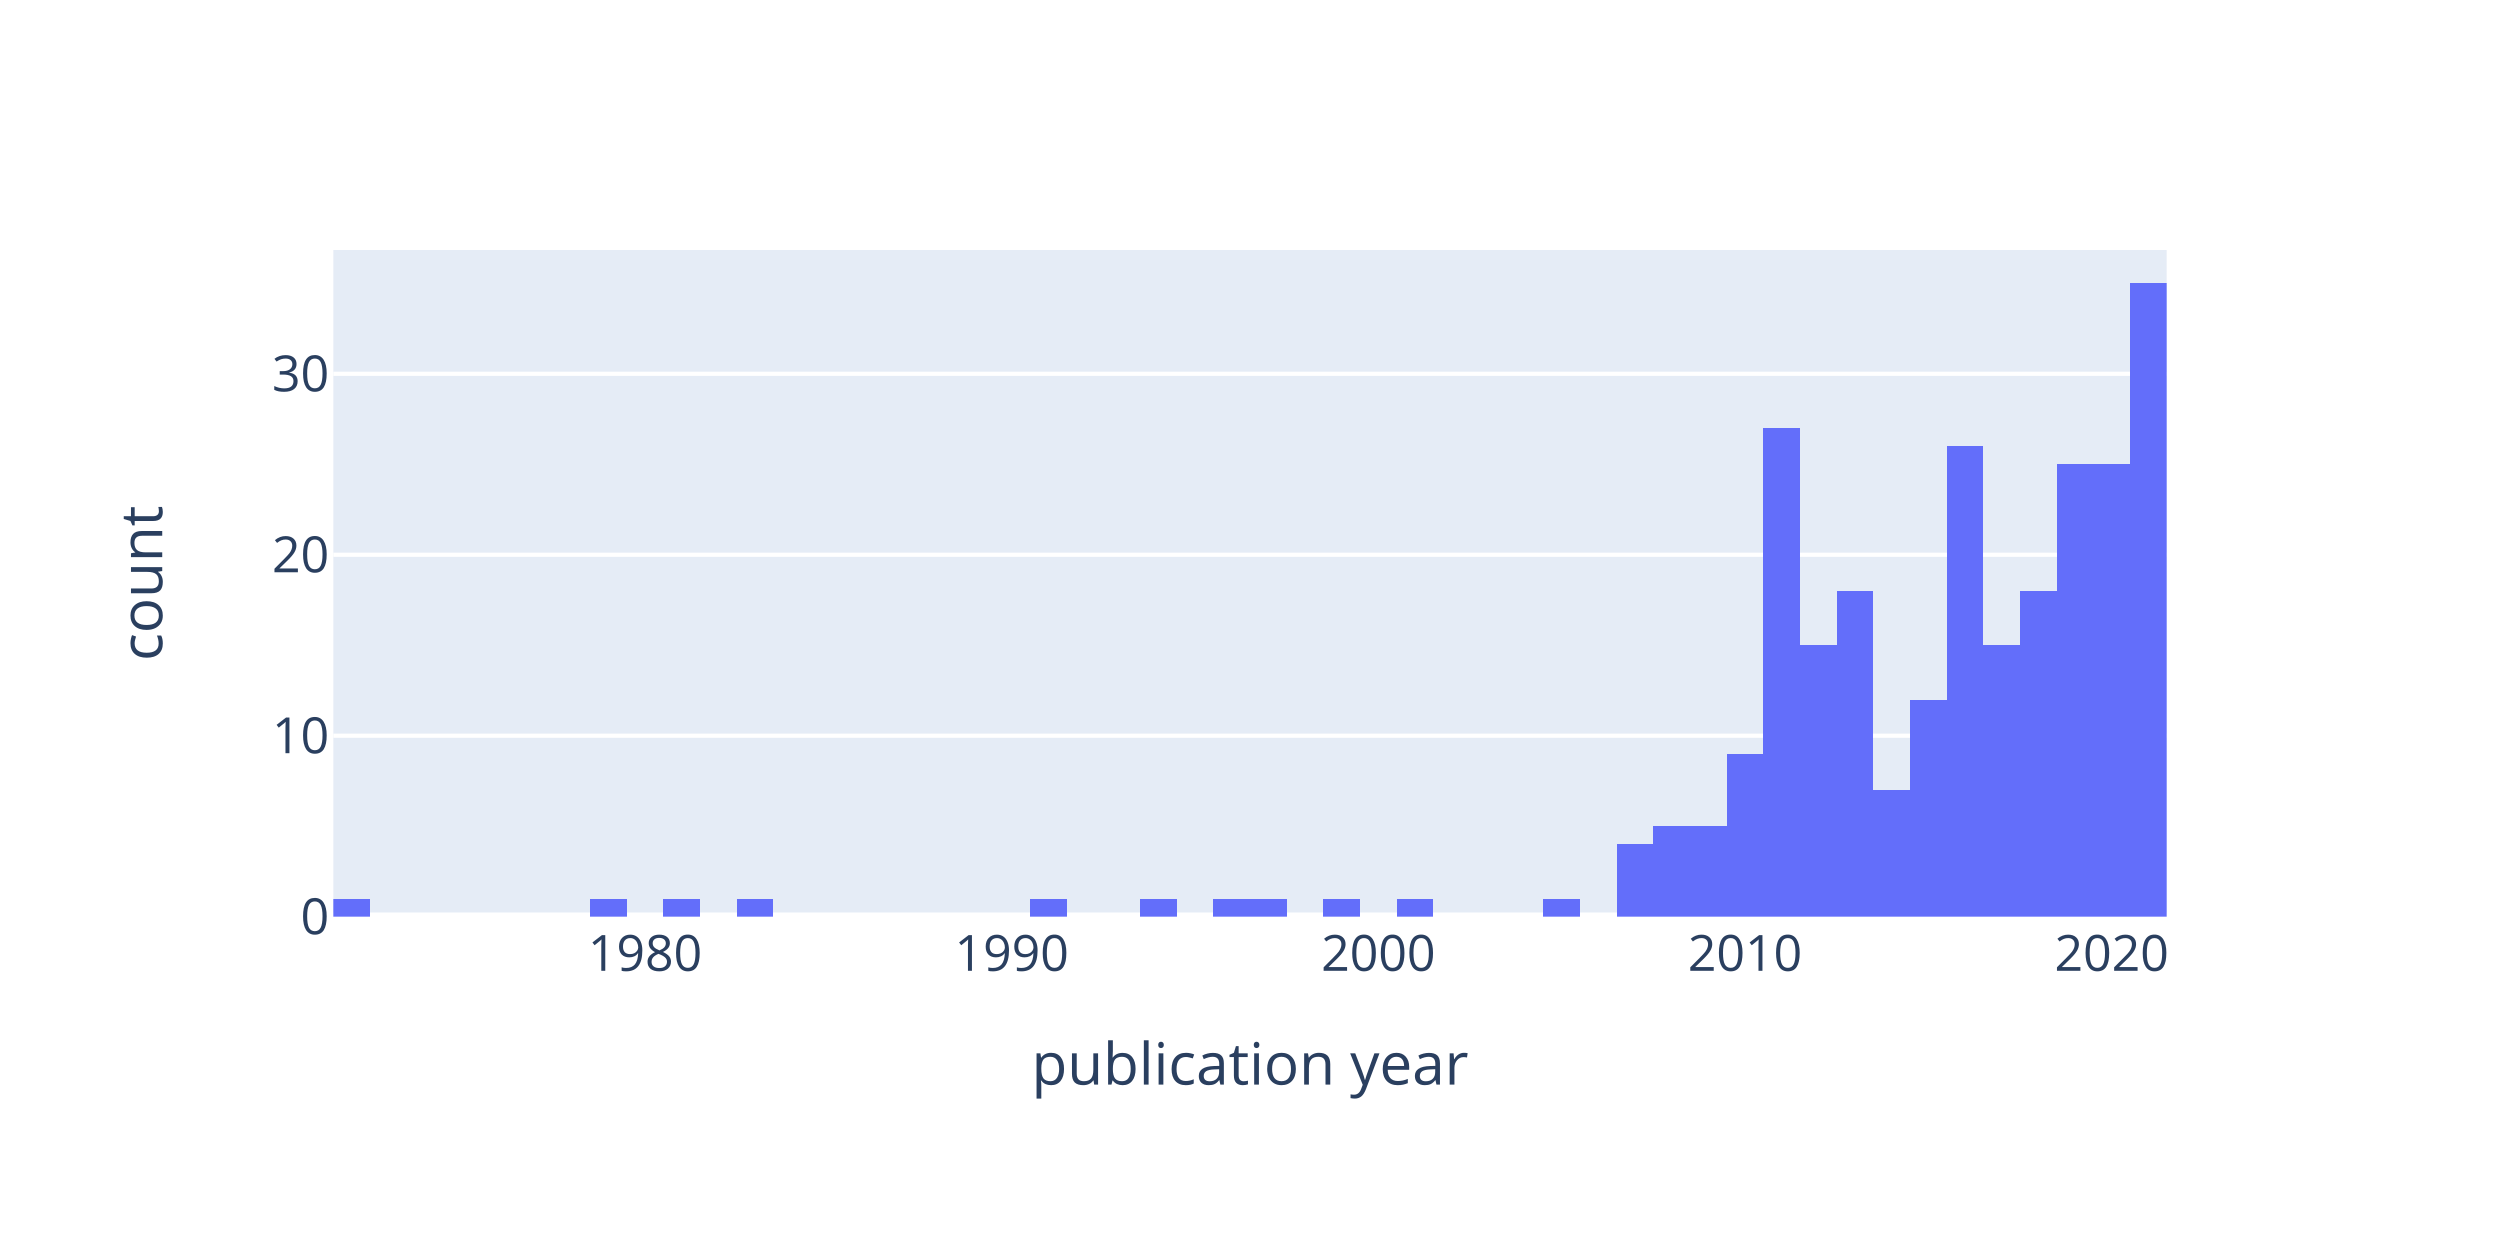
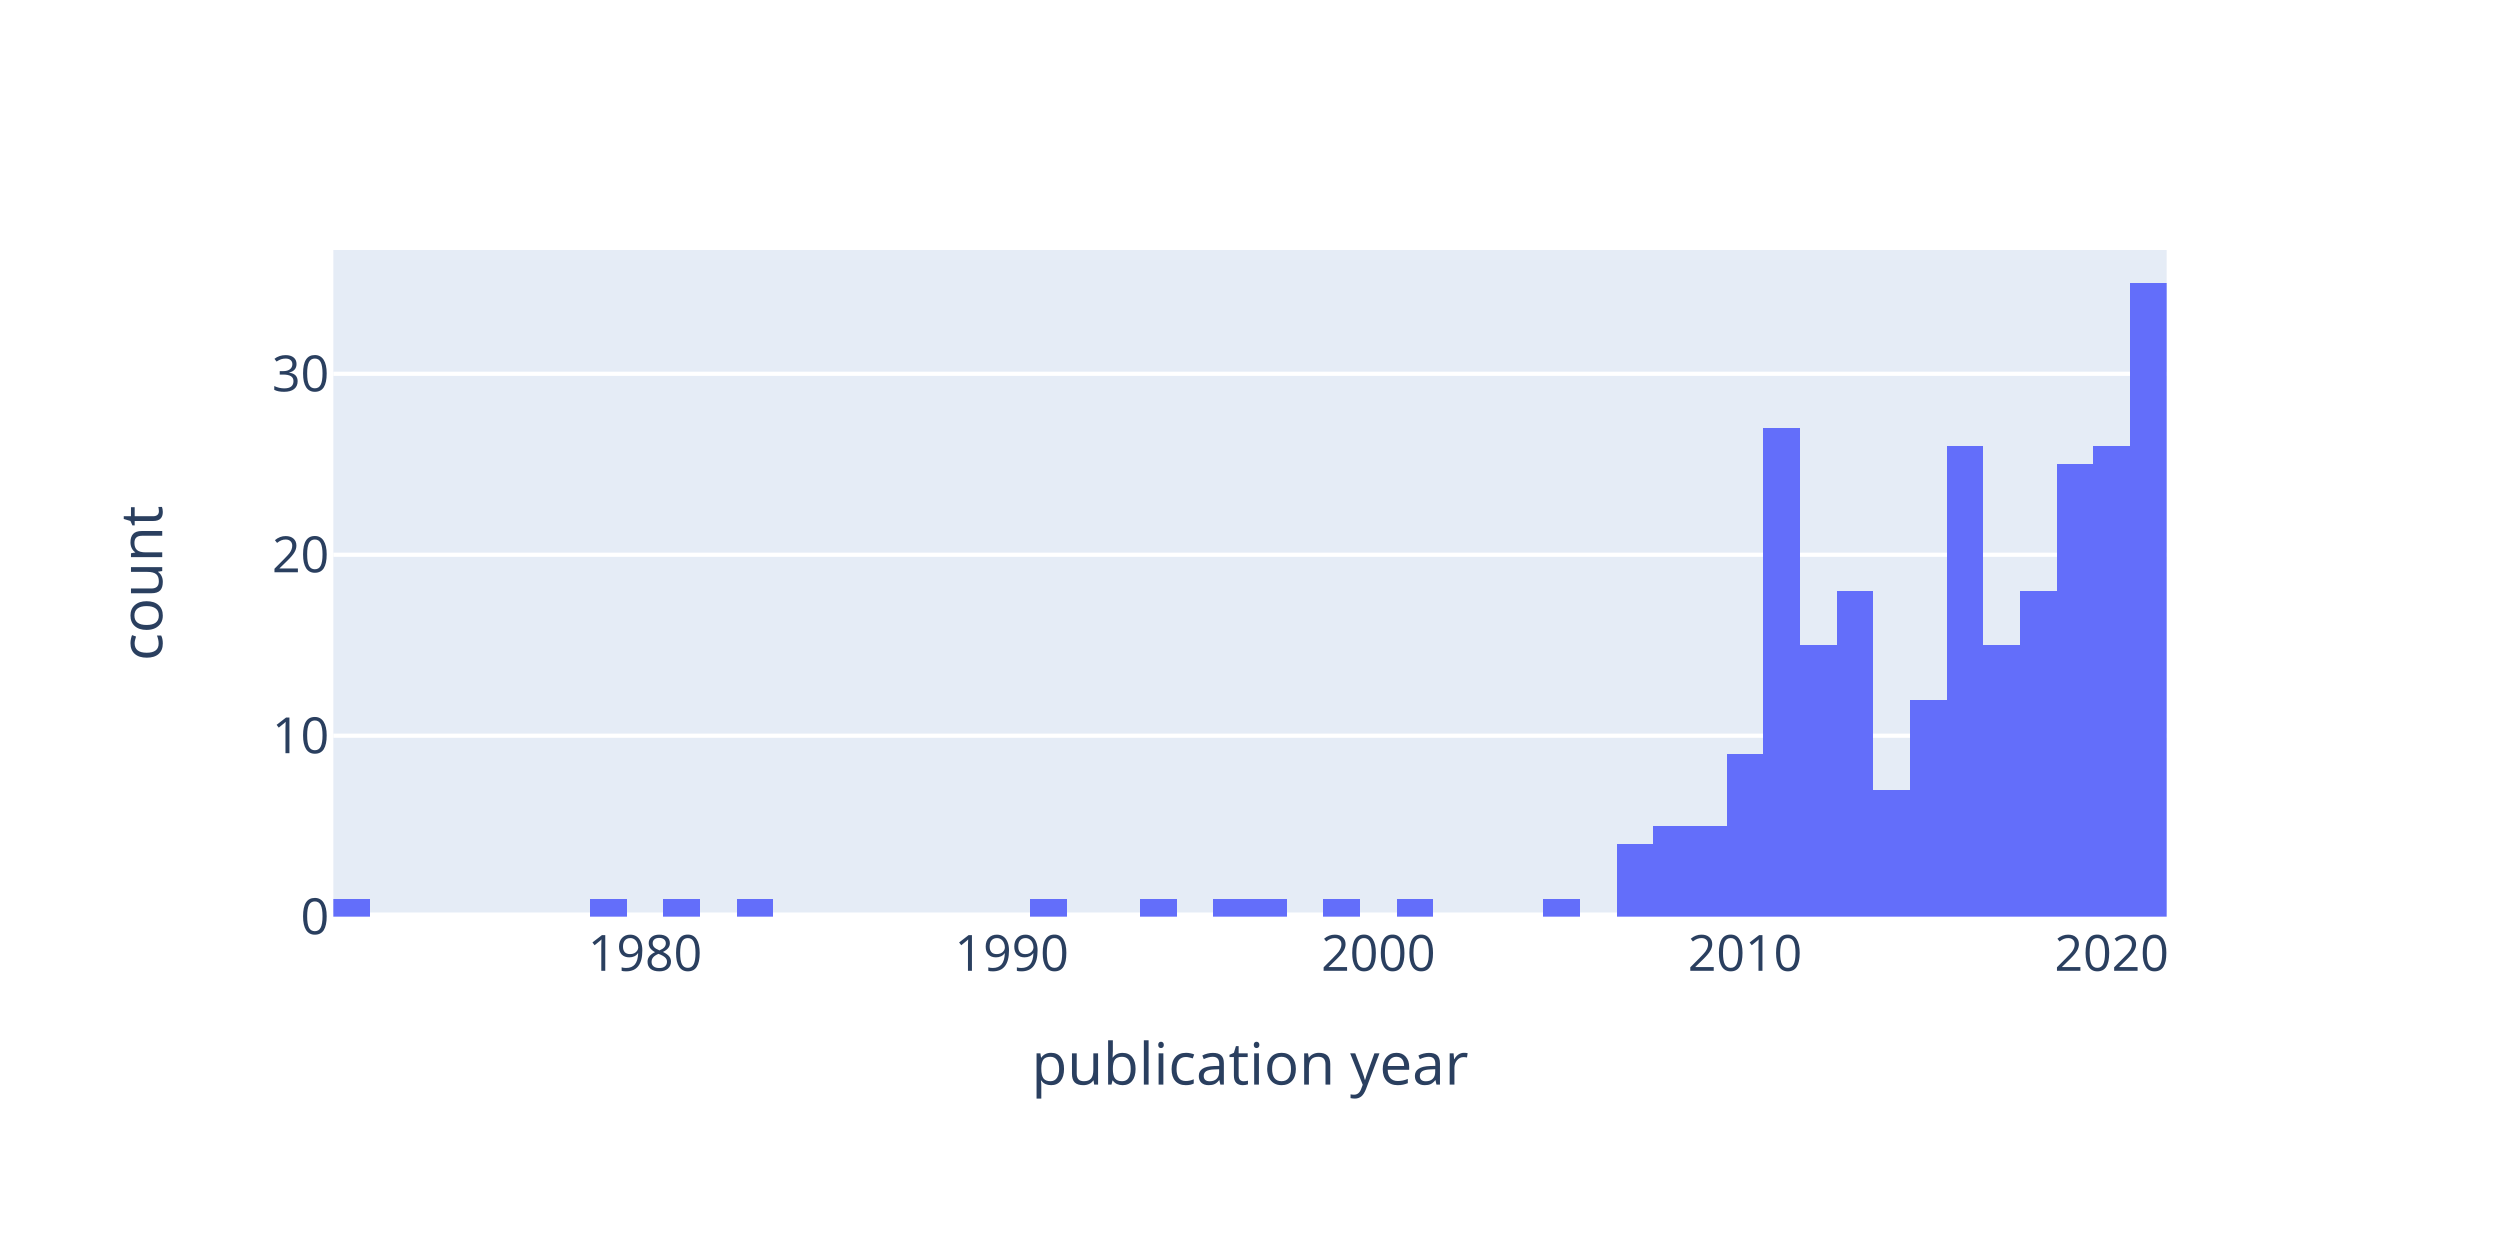
<svg xmlns="http://www.w3.org/2000/svg" class="main-svg" width="600" height="300" style="" viewBox="0 0 600 300">
  <rect x="0" y="0" width="600" height="300" style="fill: rgb(255, 255, 255); fill-opacity: 1;" />
-   <defs id="defs-dfbfc7">
+   <defs id="defs-61c3d3">
    <g class="clips">
-       <clipPath id="clipdfbfc7xyplot" class="plotclip">
+       <clipPath id="clip61c3d3xyplot" class="plotclip">
        <rect width="440" height="160" />
      </clipPath>
-       <clipPath class="axesclip" id="clipdfbfc7x">
+       <clipPath class="axesclip" id="clip61c3d3x">
        <rect x="80" y="0" width="440" height="300" />
      </clipPath>
-       <clipPath class="axesclip" id="clipdfbfc7y">
+       <clipPath class="axesclip" id="clip61c3d3y">
        <rect x="0" y="60" width="600" height="160" />
      </clipPath>
-       <clipPath class="axesclip" id="clipdfbfc7xy">
+       <clipPath class="axesclip" id="clip61c3d3xy">
        <rect x="80" y="60" width="440" height="160" />
      </clipPath>
    </g>
    <g class="gradients" />
    <g class="patterns" />
  </defs>
  <g class="bglayer">
    <rect class="bg" x="80" y="60" width="440" height="160" style="fill: rgb(229, 236, 246); fill-opacity: 1; stroke-width: 0;" />
  </g>
  <g class="layer-below">
    <g class="imagelayer" />
    <g class="shapelayer" />
  </g>
  <g class="cartesianlayer">
    <g class="subplot xy">
      <g class="layer-subplot">
        <g class="shapelayer" />
        <g class="imagelayer" />
      </g>
      <g class="gridlayer">
        <g class="x" />
        <g class="y">
          <path class="ygrid crisp" transform="translate(0,176.57)" d="M80,0h440" style="stroke: rgb(255, 255, 255); stroke-opacity: 1; stroke-width: 1px;" />
          <path class="ygrid crisp" transform="translate(0,133.14)" d="M80,0h440" style="stroke: rgb(255, 255, 255); stroke-opacity: 1; stroke-width: 1px;" />
          <path class="ygrid crisp" transform="translate(0,89.71)" d="M80,0h440" style="stroke: rgb(255, 255, 255); stroke-opacity: 1; stroke-width: 1px;" />
        </g>
      </g>
      <g class="zerolinelayer">
        <path class="yzl zl crisp" transform="translate(0,220)" d="M80,0h440" style="stroke: rgb(255, 255, 255); stroke-opacity: 1; stroke-width: 2px;" />
      </g>
      <path class="xlines-below" />
      <path class="ylines-below" />
      <g class="overlines-below" />
      <g class="xaxislayer-below" />
      <g class="yaxislayer-below" />
      <g class="overaxes-below" />
-       <g class="plot" transform="translate(80,60)" clip-path="url(#clipdfbfc7xyplot)">
+       <g class="plot" transform="translate(80,60)" clip-path="url(#clip61c3d3xyplot)">
        <g class="barlayer mlayer">
          <g class="trace bars" shape-rendering="crispEdges" style="opacity: 1;">
            <g class="points">
              <g class="point">
                <path d="M0,160V155.66H8.8V160Z" style="vector-effect: non-scaling-stroke; opacity: 1; stroke-width: 0px; fill: rgb(99, 110, 250); fill-opacity: 1;" />
              </g>
              <g class="point">
                <path d="M0,0Z" style="vector-effect: non-scaling-stroke; opacity: 1; stroke-width: 0px; fill: rgb(99, 110, 250); fill-opacity: 1;" />
              </g>
              <g class="point">
                <path d="M0,0Z" style="vector-effect: non-scaling-stroke; opacity: 1; stroke-width: 0px; fill: rgb(99, 110, 250); fill-opacity: 1;" />
              </g>
              <g class="point">
                <path d="M0,0Z" style="vector-effect: non-scaling-stroke; opacity: 1; stroke-width: 0px; fill: rgb(99, 110, 250); fill-opacity: 1;" />
              </g>
              <g class="point">
                <path d="M0,0Z" style="vector-effect: non-scaling-stroke; opacity: 1; stroke-width: 0px; fill: rgb(99, 110, 250); fill-opacity: 1;" />
              </g>
              <g class="point">
                <path d="M0,0Z" style="vector-effect: non-scaling-stroke; opacity: 1; stroke-width: 0px; fill: rgb(99, 110, 250); fill-opacity: 1;" />
              </g>
              <g class="point">
                <path d="M0,0Z" style="vector-effect: non-scaling-stroke; opacity: 1; stroke-width: 0px; fill: rgb(99, 110, 250); fill-opacity: 1;" />
              </g>
              <g class="point">
                <path d="M61.6,160V155.66H70.4V160Z" style="vector-effect: non-scaling-stroke; opacity: 1; stroke-width: 0px; fill: rgb(99, 110, 250); fill-opacity: 1;" />
              </g>
              <g class="point">
                <path d="M0,0Z" style="vector-effect: non-scaling-stroke; opacity: 1; stroke-width: 0px; fill: rgb(99, 110, 250); fill-opacity: 1;" />
              </g>
              <g class="point">
                <path d="M79.2,160V155.66H88V160Z" style="vector-effect: non-scaling-stroke; opacity: 1; stroke-width: 0px; fill: rgb(99, 110, 250); fill-opacity: 1;" />
              </g>
              <g class="point">
                <path d="M0,0Z" style="vector-effect: non-scaling-stroke; opacity: 1; stroke-width: 0px; fill: rgb(99, 110, 250); fill-opacity: 1;" />
              </g>
              <g class="point">
                <path d="M96.8,160V155.66H105.6V160Z" style="vector-effect: non-scaling-stroke; opacity: 1; stroke-width: 0px; fill: rgb(99, 110, 250); fill-opacity: 1;" />
              </g>
              <g class="point">
                <path d="M0,0Z" style="vector-effect: non-scaling-stroke; opacity: 1; stroke-width: 0px; fill: rgb(99, 110, 250); fill-opacity: 1;" />
              </g>
              <g class="point">
                <path d="M0,0Z" style="vector-effect: non-scaling-stroke; opacity: 1; stroke-width: 0px; fill: rgb(99, 110, 250); fill-opacity: 1;" />
              </g>
              <g class="point">
                <path d="M0,0Z" style="vector-effect: non-scaling-stroke; opacity: 1; stroke-width: 0px; fill: rgb(99, 110, 250); fill-opacity: 1;" />
              </g>
              <g class="point">
                <path d="M0,0Z" style="vector-effect: non-scaling-stroke; opacity: 1; stroke-width: 0px; fill: rgb(99, 110, 250); fill-opacity: 1;" />
              </g>
              <g class="point">
                <path d="M0,0Z" style="vector-effect: non-scaling-stroke; opacity: 1; stroke-width: 0px; fill: rgb(99, 110, 250); fill-opacity: 1;" />
              </g>
              <g class="point">
                <path d="M0,0Z" style="vector-effect: non-scaling-stroke; opacity: 1; stroke-width: 0px; fill: rgb(99, 110, 250); fill-opacity: 1;" />
              </g>
              <g class="point">
                <path d="M0,0Z" style="vector-effect: non-scaling-stroke; opacity: 1; stroke-width: 0px; fill: rgb(99, 110, 250); fill-opacity: 1;" />
              </g>
              <g class="point">
                <path d="M167.2,160V155.66H176V160Z" style="vector-effect: non-scaling-stroke; opacity: 1; stroke-width: 0px; fill: rgb(99, 110, 250); fill-opacity: 1;" />
              </g>
              <g class="point">
                <path d="M0,0Z" style="vector-effect: non-scaling-stroke; opacity: 1; stroke-width: 0px; fill: rgb(99, 110, 250); fill-opacity: 1;" />
              </g>
              <g class="point">
                <path d="M0,0Z" style="vector-effect: non-scaling-stroke; opacity: 1; stroke-width: 0px; fill: rgb(99, 110, 250); fill-opacity: 1;" />
              </g>
              <g class="point">
                <path d="M193.6,160V155.66H202.4V160Z" style="vector-effect: non-scaling-stroke; opacity: 1; stroke-width: 0px; fill: rgb(99, 110, 250); fill-opacity: 1;" />
              </g>
              <g class="point">
                <path d="M0,0Z" style="vector-effect: non-scaling-stroke; opacity: 1; stroke-width: 0px; fill: rgb(99, 110, 250); fill-opacity: 1;" />
              </g>
              <g class="point">
                <path d="M211.2,160V155.66H220V160Z" style="vector-effect: non-scaling-stroke; opacity: 1; stroke-width: 0px; fill: rgb(99, 110, 250); fill-opacity: 1;" />
              </g>
              <g class="point">
                <path d="M220,160V155.66H228.8V160Z" style="vector-effect: non-scaling-stroke; opacity: 1; stroke-width: 0px; fill: rgb(99, 110, 250); fill-opacity: 1;" />
              </g>
              <g class="point">
                <path d="M0,0Z" style="vector-effect: non-scaling-stroke; opacity: 1; stroke-width: 0px; fill: rgb(99, 110, 250); fill-opacity: 1;" />
              </g>
              <g class="point">
                <path d="M237.6,160V155.66H246.4V160Z" style="vector-effect: non-scaling-stroke; opacity: 1; stroke-width: 0px; fill: rgb(99, 110, 250); fill-opacity: 1;" />
              </g>
              <g class="point">
                <path d="M0,0Z" style="vector-effect: non-scaling-stroke; opacity: 1; stroke-width: 0px; fill: rgb(99, 110, 250); fill-opacity: 1;" />
              </g>
              <g class="point">
                <path d="M255.2,160V155.66H264V160Z" style="vector-effect: non-scaling-stroke; opacity: 1; stroke-width: 0px; fill: rgb(99, 110, 250); fill-opacity: 1;" />
              </g>
              <g class="point">
                <path d="M0,0Z" style="vector-effect: non-scaling-stroke; opacity: 1; stroke-width: 0px; fill: rgb(99, 110, 250); fill-opacity: 1;" />
              </g>
              <g class="point">
                <path d="M0,0Z" style="vector-effect: non-scaling-stroke; opacity: 1; stroke-width: 0px; fill: rgb(99, 110, 250); fill-opacity: 1;" />
              </g>
              <g class="point">
                <path d="M0,0Z" style="vector-effect: non-scaling-stroke; opacity: 1; stroke-width: 0px; fill: rgb(99, 110, 250); fill-opacity: 1;" />
              </g>
              <g class="point">
                <path d="M290.4,160V155.66H299.2V160Z" style="vector-effect: non-scaling-stroke; opacity: 1; stroke-width: 0px; fill: rgb(99, 110, 250); fill-opacity: 1;" />
              </g>
              <g class="point">
                <path d="M0,0Z" style="vector-effect: non-scaling-stroke; opacity: 1; stroke-width: 0px; fill: rgb(99, 110, 250); fill-opacity: 1;" />
              </g>
              <g class="point">
                <path d="M308,160V142.63H316.8V160Z" style="vector-effect: non-scaling-stroke; opacity: 1; stroke-width: 0px; fill: rgb(99, 110, 250); fill-opacity: 1;" />
              </g>
              <g class="point">
                <path d="M316.8,160V138.29H325.6V160Z" style="vector-effect: non-scaling-stroke; opacity: 1; stroke-width: 0px; fill: rgb(99, 110, 250); fill-opacity: 1;" />
              </g>
              <g class="point">
                <path d="M325.6,160V138.29H334.4V160Z" style="vector-effect: non-scaling-stroke; opacity: 1; stroke-width: 0px; fill: rgb(99, 110, 250); fill-opacity: 1;" />
              </g>
              <g class="point">
                <path d="M334.4,160V120.91H343.2V160Z" style="vector-effect: non-scaling-stroke; opacity: 1; stroke-width: 0px; fill: rgb(99, 110, 250); fill-opacity: 1;" />
              </g>
              <g class="point">
                <path d="M343.2,160V42.74H352V160Z" style="vector-effect: non-scaling-stroke; opacity: 1; stroke-width: 0px; fill: rgb(99, 110, 250); fill-opacity: 1;" />
              </g>
              <g class="point">
                <path d="M352,160V94.86H360.8V160Z" style="vector-effect: non-scaling-stroke; opacity: 1; stroke-width: 0px; fill: rgb(99, 110, 250); fill-opacity: 1;" />
              </g>
              <g class="point">
                <path d="M360.8,160V81.83H369.6V160Z" style="vector-effect: non-scaling-stroke; opacity: 1; stroke-width: 0px; fill: rgb(99, 110, 250); fill-opacity: 1;" />
              </g>
              <g class="point">
                <path d="M369.6,160V129.6H378.4V160Z" style="vector-effect: non-scaling-stroke; opacity: 1; stroke-width: 0px; fill: rgb(99, 110, 250); fill-opacity: 1;" />
              </g>
              <g class="point">
                <path d="M378.4,160V107.89H387.2V160Z" style="vector-effect: non-scaling-stroke; opacity: 1; stroke-width: 0px; fill: rgb(99, 110, 250); fill-opacity: 1;" />
              </g>
              <g class="point">
                <path d="M387.2,160V47.09H396V160Z" style="vector-effect: non-scaling-stroke; opacity: 1; stroke-width: 0px; fill: rgb(99, 110, 250); fill-opacity: 1;" />
              </g>
              <g class="point">
                <path d="M396,160V94.86H404.8V160Z" style="vector-effect: non-scaling-stroke; opacity: 1; stroke-width: 0px; fill: rgb(99, 110, 250); fill-opacity: 1;" />
              </g>
              <g class="point">
                <path d="M404.8,160V81.83H413.6V160Z" style="vector-effect: non-scaling-stroke; opacity: 1; stroke-width: 0px; fill: rgb(99, 110, 250); fill-opacity: 1;" />
              </g>
              <g class="point">
                <path d="M413.6,160V51.43H422.4V160Z" style="vector-effect: non-scaling-stroke; opacity: 1; stroke-width: 0px; fill: rgb(99, 110, 250); fill-opacity: 1;" />
              </g>
              <g class="point">
-                 <path d="M422.4,160V51.43H431.2V160Z" style="vector-effect: non-scaling-stroke; opacity: 1; stroke-width: 0px; fill: rgb(99, 110, 250); fill-opacity: 1;" />
+                 <path d="M422.4,160V47.09H431.2V160Z" style="vector-effect: non-scaling-stroke; opacity: 1; stroke-width: 0px; fill: rgb(99, 110, 250); fill-opacity: 1;" />
              </g>
              <g class="point">
                <path d="M431.2,160V8H440V160Z" style="vector-effect: non-scaling-stroke; opacity: 1; stroke-width: 0px; fill: rgb(99, 110, 250); fill-opacity: 1;" />
              </g>
            </g>
          </g>
        </g>
      </g>
      <g class="overplot" />
      <path class="xlines-above crisp" d="M0,0" style="fill: none;" />
      <path class="ylines-above crisp" d="M0,0" style="fill: none;" />
      <g class="overlines-above" />
      <g class="xaxislayer-above">
        <g class="xtick">
          <text text-anchor="middle" x="0" y="233" transform="translate(154.8,0)" style="font-family: 'Open Sans', verdana, arial, sans-serif; font-size: 12px; fill: rgb(42, 63, 95); fill-opacity: 1; white-space: pre; opacity: 1;">1980</text>
        </g>
        <g class="xtick">
          <text text-anchor="middle" x="0" y="233" style="font-family: 'Open Sans', verdana, arial, sans-serif; font-size: 12px; fill: rgb(42, 63, 95); fill-opacity: 1; white-space: pre; opacity: 1;" transform="translate(242.8,0)">1990</text>
        </g>
        <g class="xtick">
          <text text-anchor="middle" x="0" y="233" style="font-family: 'Open Sans', verdana, arial, sans-serif; font-size: 12px; fill: rgb(42, 63, 95); fill-opacity: 1; white-space: pre; opacity: 1;" transform="translate(330.8,0)">2000</text>
        </g>
        <g class="xtick">
          <text text-anchor="middle" x="0" y="233" style="font-family: 'Open Sans', verdana, arial, sans-serif; font-size: 12px; fill: rgb(42, 63, 95); fill-opacity: 1; white-space: pre; opacity: 1;" transform="translate(418.8,0)">2010</text>
        </g>
        <g class="xtick">
          <text text-anchor="middle" x="0" y="233" style="font-family: 'Open Sans', verdana, arial, sans-serif; font-size: 12px; fill: rgb(42, 63, 95); fill-opacity: 1; white-space: pre; opacity: 1;" transform="translate(506.8,0)">2020</text>
        </g>
      </g>
      <g class="yaxislayer-above">
        <g class="ytick">
          <text text-anchor="end" x="79" y="4.2" transform="translate(0,220)" style="font-family: 'Open Sans', verdana, arial, sans-serif; font-size: 12px; fill: rgb(42, 63, 95); fill-opacity: 1; white-space: pre; opacity: 1;">0</text>
        </g>
        <g class="ytick">
          <text text-anchor="end" x="79" y="4.2" style="font-family: 'Open Sans', verdana, arial, sans-serif; font-size: 12px; fill: rgb(42, 63, 95); fill-opacity: 1; white-space: pre; opacity: 1;" transform="translate(0,176.57)">10</text>
        </g>
        <g class="ytick">
          <text text-anchor="end" x="79" y="4.2" style="font-family: 'Open Sans', verdana, arial, sans-serif; font-size: 12px; fill: rgb(42, 63, 95); fill-opacity: 1; white-space: pre; opacity: 1;" transform="translate(0,133.14)">20</text>
        </g>
        <g class="ytick">
          <text text-anchor="end" x="79" y="4.2" style="font-family: 'Open Sans', verdana, arial, sans-serif; font-size: 12px; fill: rgb(42, 63, 95); fill-opacity: 1; white-space: pre; opacity: 1;" transform="translate(0,89.71)">30</text>
        </g>
      </g>
      <g class="overaxes-above" />
    </g>
  </g>
  <g class="polarlayer" />
  <g class="smithlayer" />
  <g class="ternarylayer" />
  <g class="geolayer" />
  <g class="funnelarealayer" />
  <g class="pielayer" />
  <g class="iciclelayer" />
  <g class="treemaplayer" />
  <g class="sunburstlayer" />
  <g class="glimages" />
-   <defs id="topdefs-dfbfc7">
+   <defs id="topdefs-61c3d3">
    <g class="clips" />
  </defs>
  <g class="layer-above">
    <g class="imagelayer" />
    <g class="shapelayer" />
  </g>
  <g class="infolayer">
    <g class="g-gtitle" />
    <g class="g-xtitle">
      <text class="xtitle" x="300" y="260.3" text-anchor="middle" style="font-family: 'Open Sans', verdana, arial, sans-serif; font-size: 14px; fill: rgb(42, 63, 95); opacity: 1; font-weight: normal; white-space: pre;">publication year</text>
    </g>
    <g class="g-ytitle">
      <text class="ytitle" transform="rotate(-90,38.93438,140)" x="38.934" y="140" text-anchor="middle" style="font-family: 'Open Sans', verdana, arial, sans-serif; font-size: 14px; fill: rgb(42, 63, 95); opacity: 1; font-weight: normal; white-space: pre;">count</text>
    </g>
  </g>
</svg>
